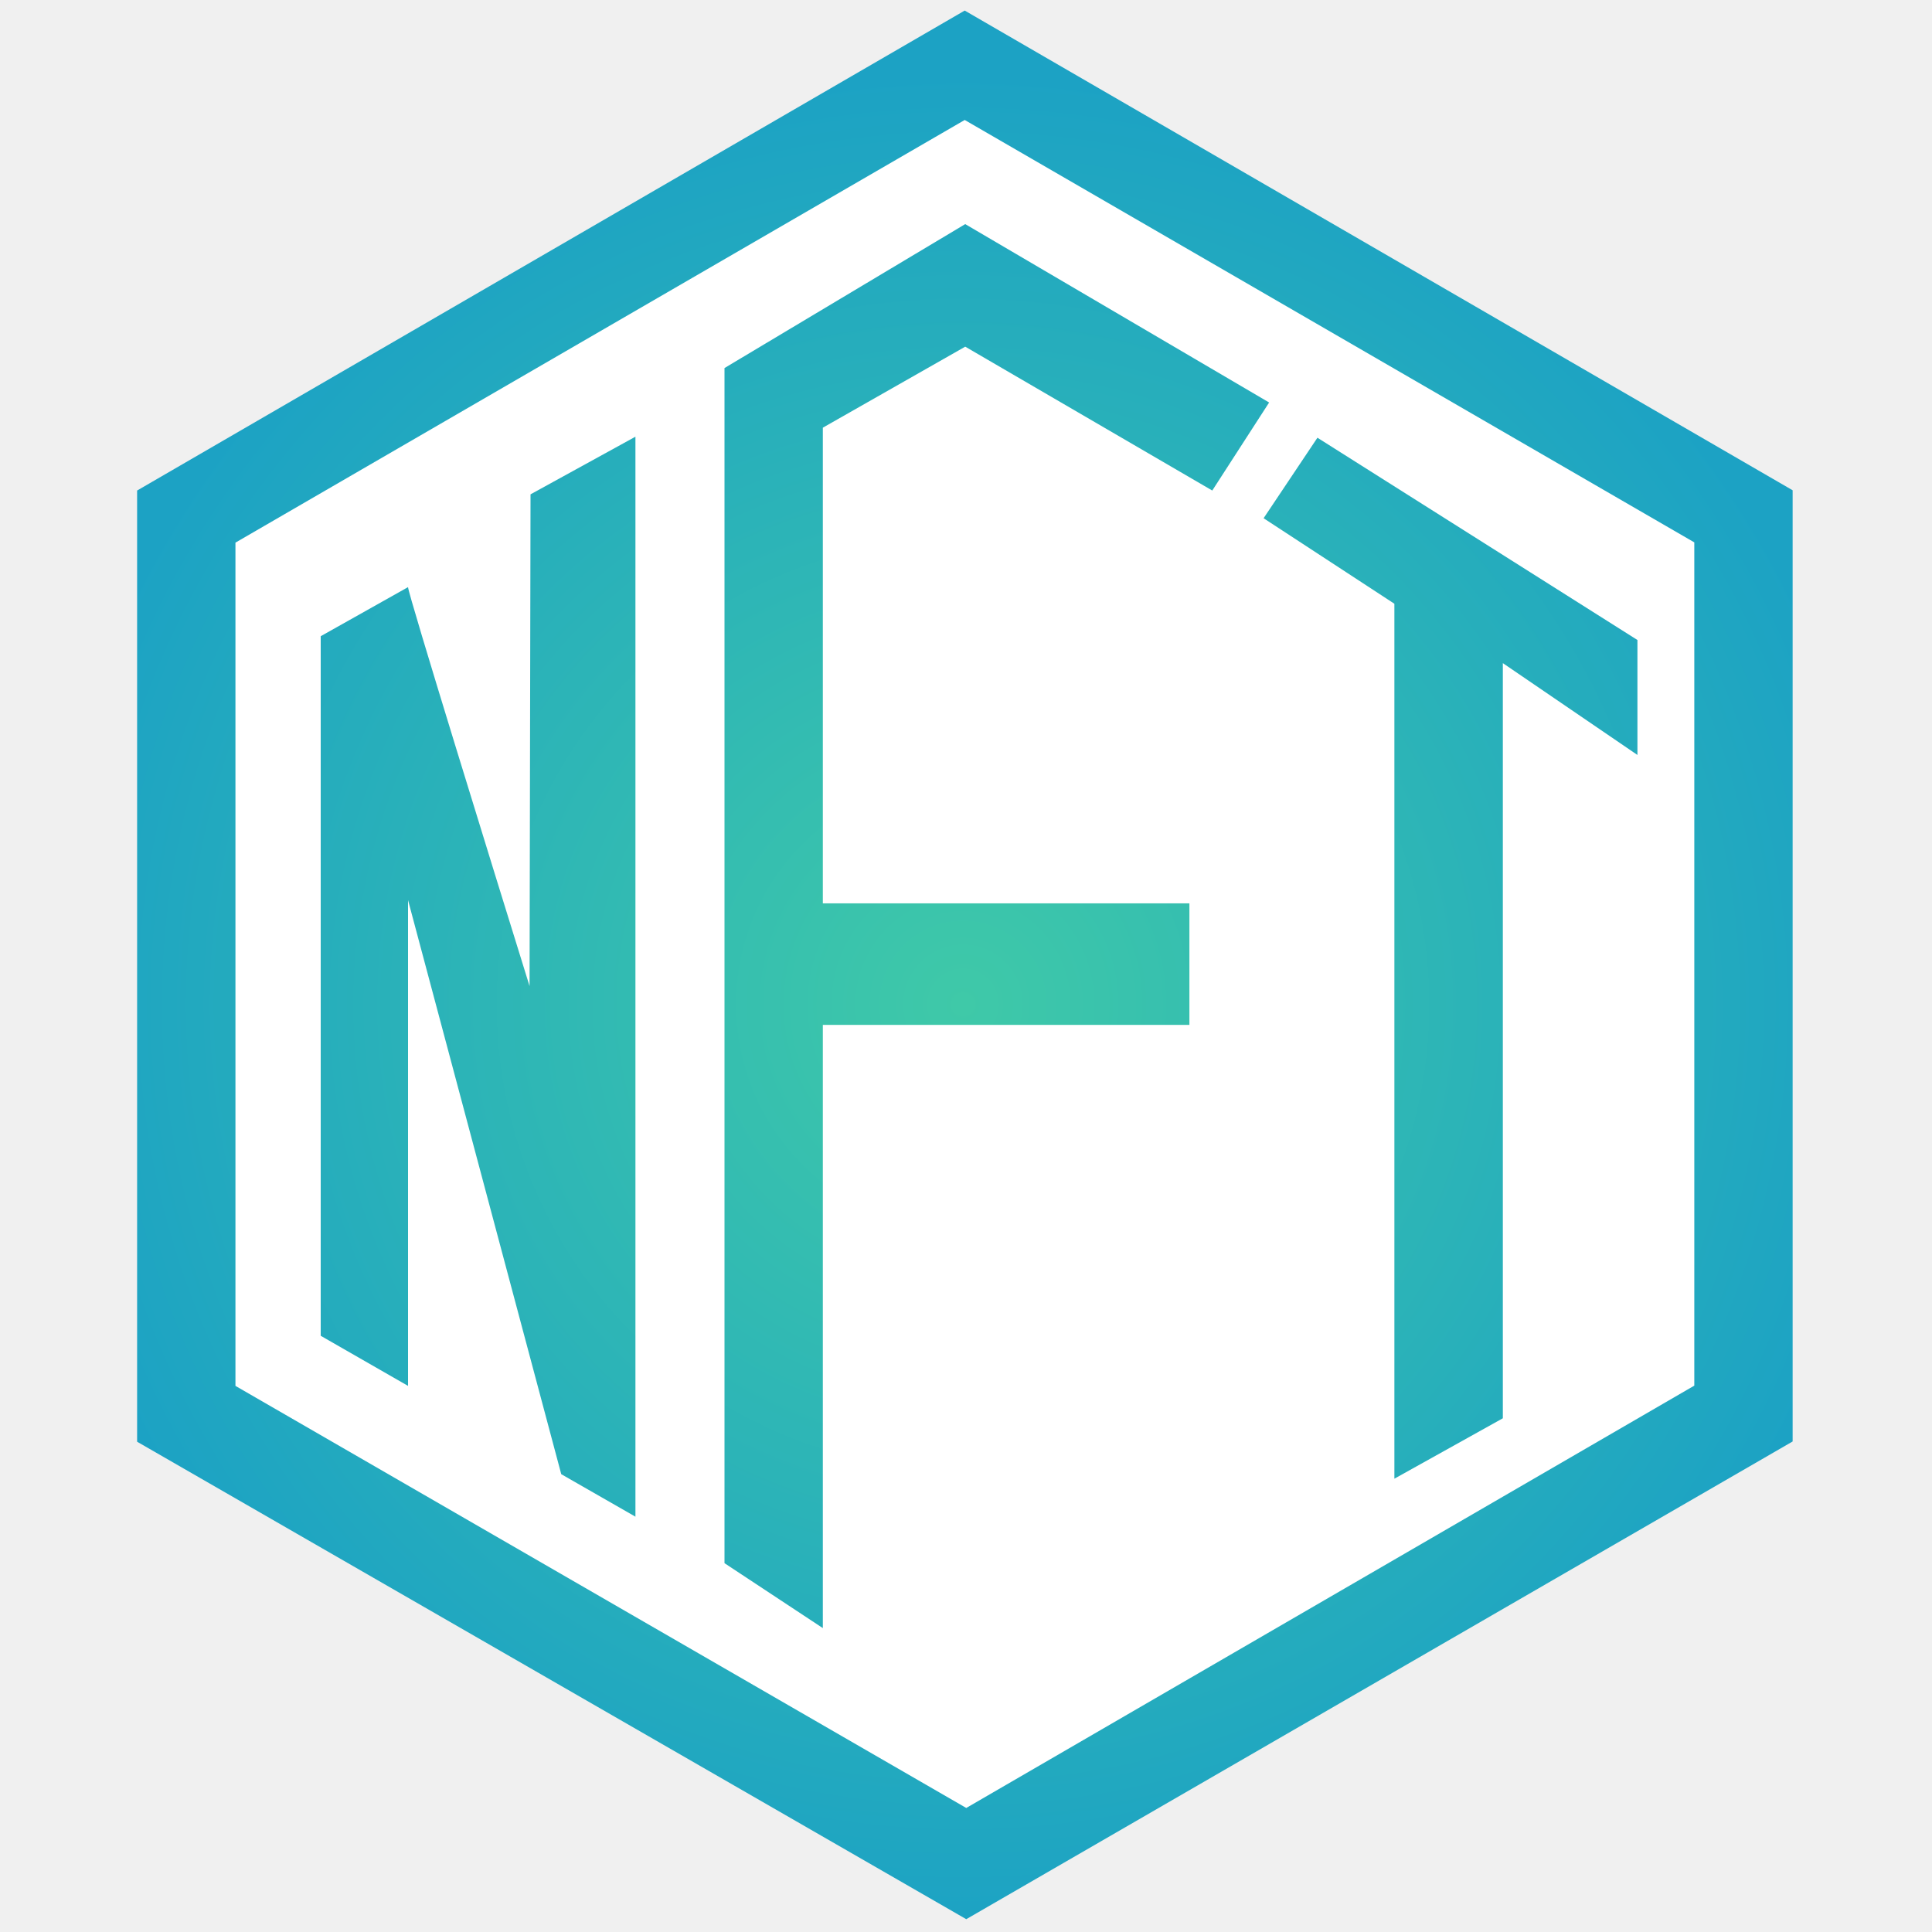
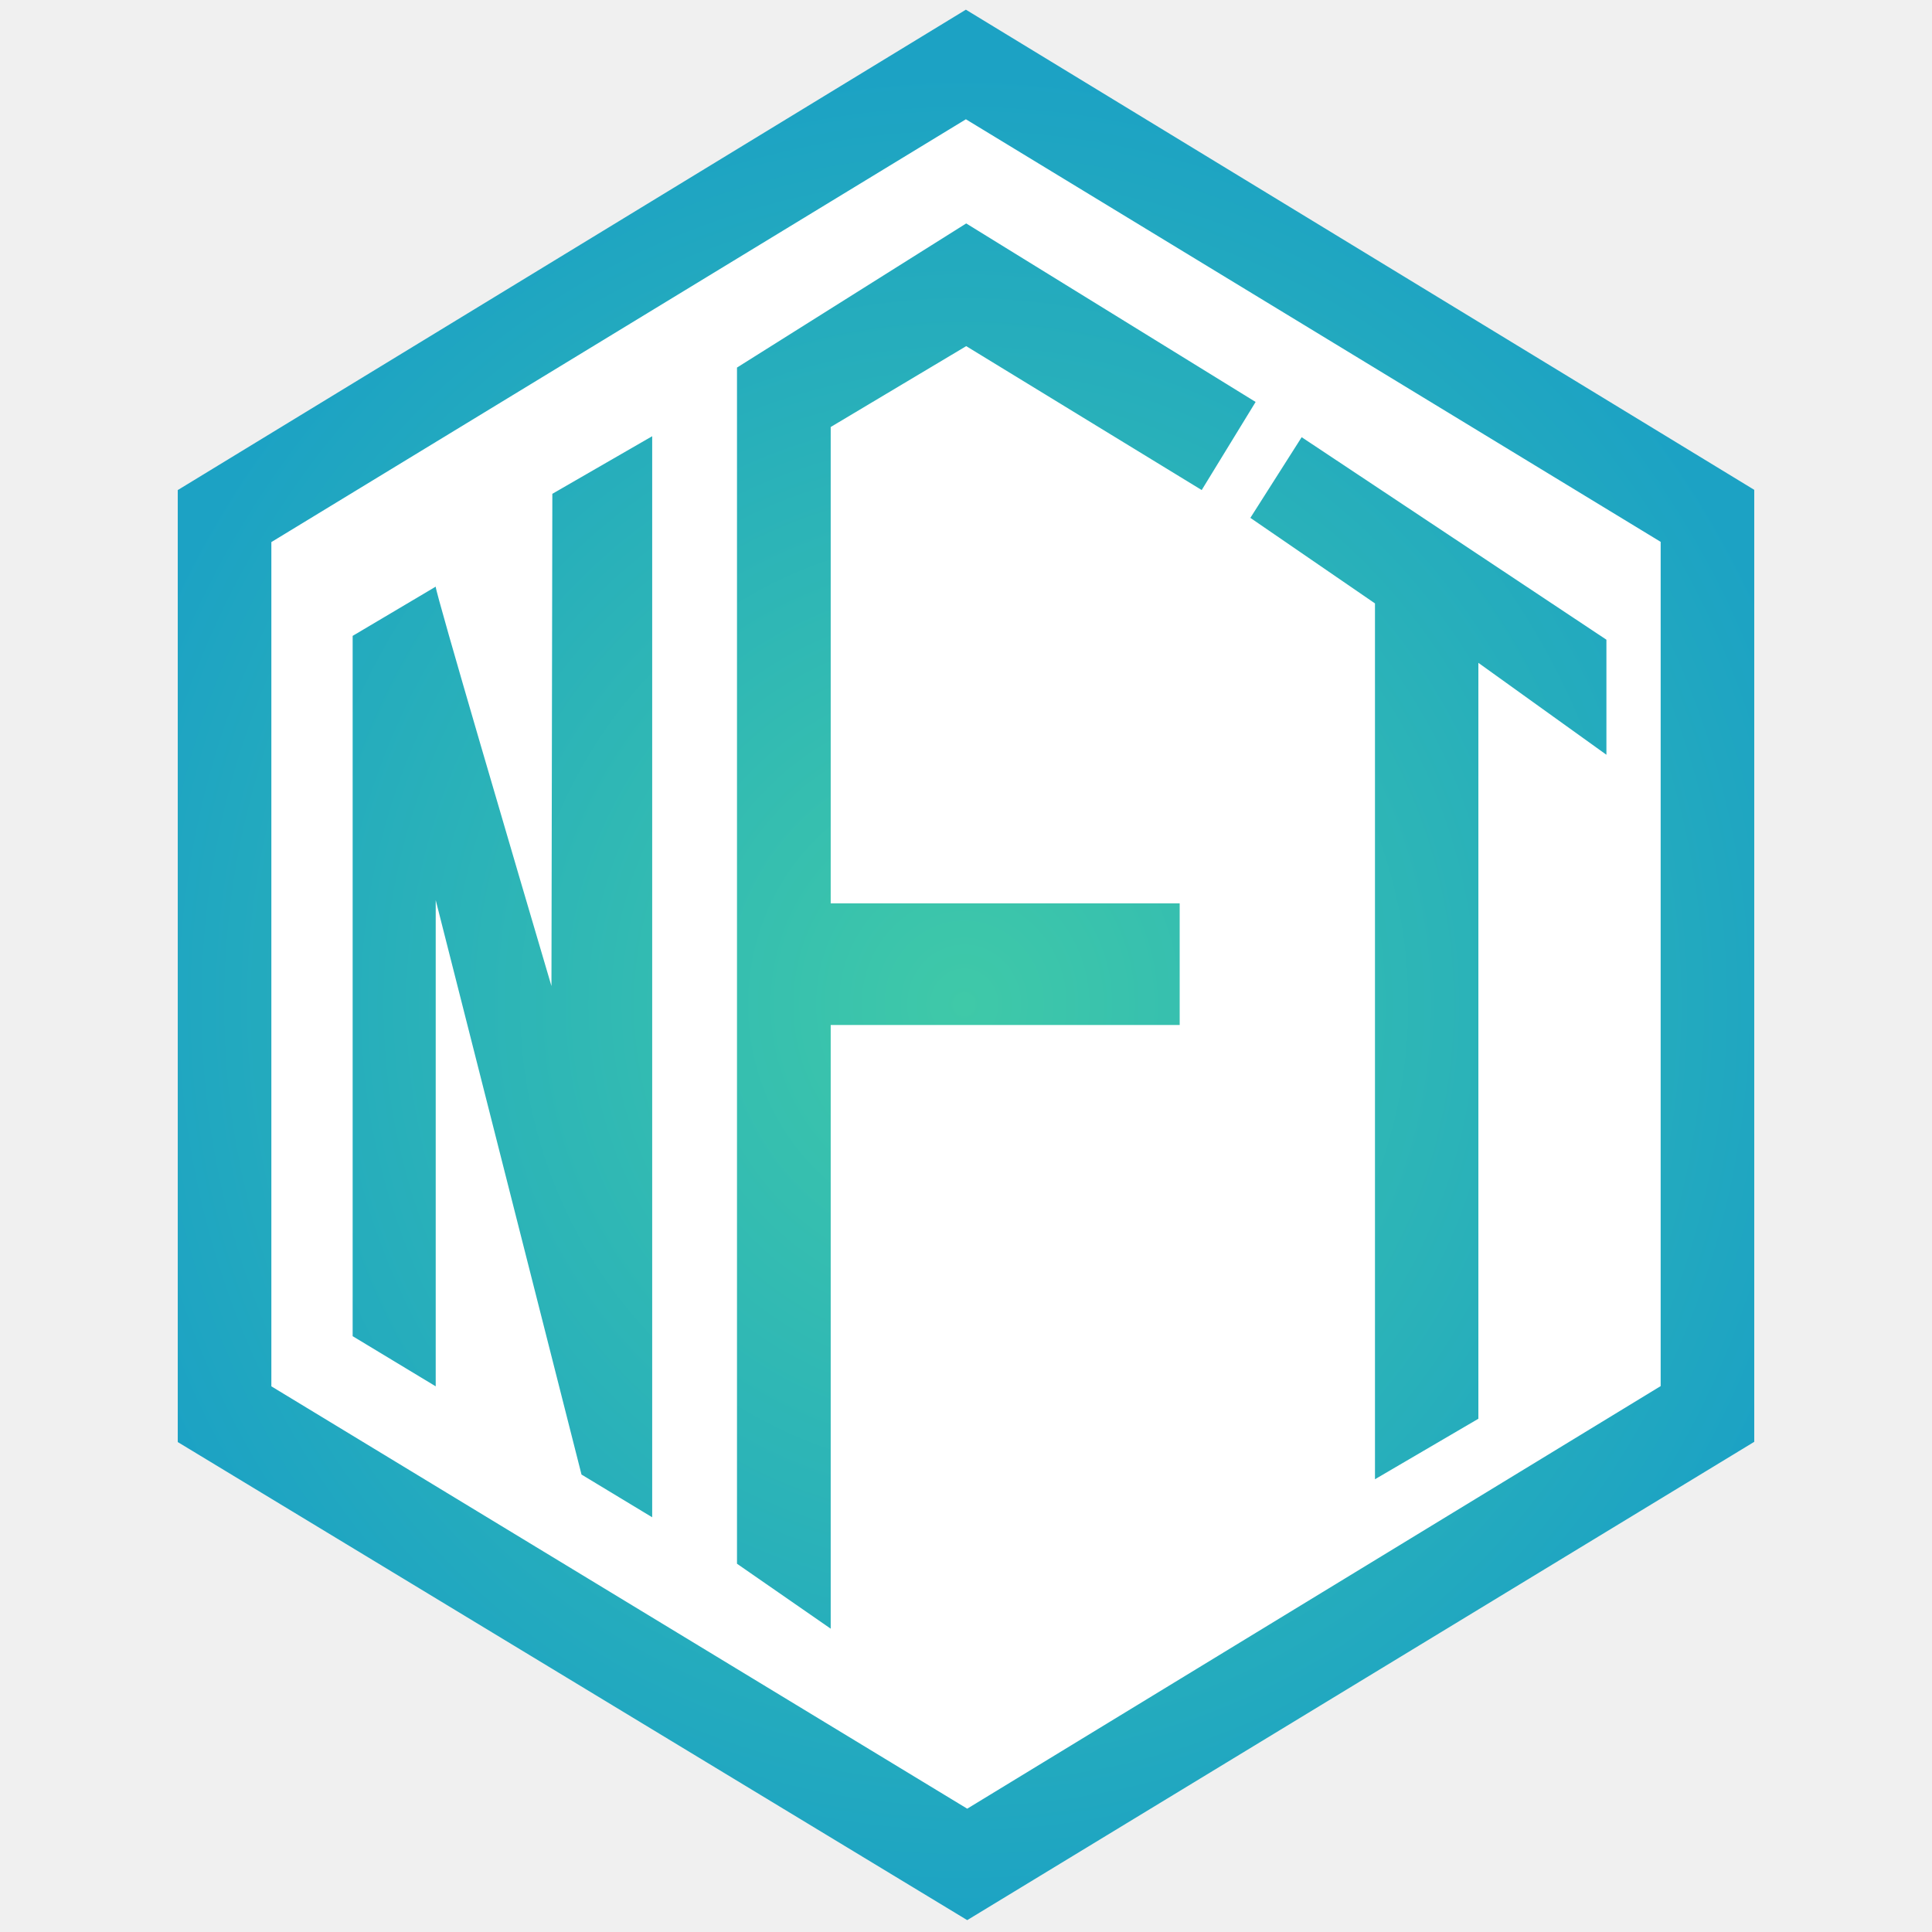
- <svg xmlns="http://www.w3.org/2000/svg" width="30px" height="30px" viewBox="0 0 30 30" version="1.1">
-   <defs>
-     <radialGradient id="radial0" gradientUnits="userSpaceOnUse" cx="44.91" cy="46.859" fx="44.91" fy="46.859" r="43.973" gradientTransform="matrix(0.329297,0,0,0.329297,0.164835,0.164835)">
-       <stop offset="0" style="stop-color:rgb(24.706%,78.824%,65.882%);stop-opacity:1;" />
-       <stop offset="1" style="stop-color:rgb(10.98%,63.529%,76.863%);stop-opacity:1;" />
+ <svg xmlns="http://www.w3.org/2000/svg" version="1.1" viewBox="0 0 30 30" xml:space="preserve">
+   <g style="opacity:1;fill:none;fill-rule:nonzero;stroke:none;stroke-width:0;stroke-linecap:butt;stroke-linejoin:miter;stroke-miterlimit:10;stroke-dasharray:none" transform="matrix(0.3135975,0,0,0.3296152,0.8882711,0.1503314)">
+     <path d="M 81.736,23.718 44.994,2.456 8.264,23.73 v 42.477 l 36.8,21.25 36.672,-21.262 V 23.718 Z" style="opacity:1;fill:#ffffff;fill-rule:nonzero;stroke:none;stroke-width:1;stroke-linecap:butt;stroke-linejoin:miter;stroke-miterlimit:10;stroke-dasharray:none" stroke-linecap="round" />
+     <radialGradient id="SVGID_4" gradientUnits="userSpaceOnUse" cx="44.91" cy="46.86" r="43.973" fx="44.91" fy="46.86">
+       <stop offset="0%" style="stop-color:rgb(63,201,168);stop-opacity: 1" />
+       <stop offset="100%" style="stop-color:rgb(28,162,196);stop-opacity: 1" />
    </radialGradient>
-     <radialGradient id="radial1" gradientUnits="userSpaceOnUse" cx="44.91" cy="46.859" fx="44.91" fy="46.859" r="43.973" gradientTransform="matrix(0.329297,0,0,0.329297,0.164835,0.164835)">
-       <stop offset="0" style="stop-color:rgb(24.706%,78.824%,65.882%);stop-opacity:1;" />
-       <stop offset="1" style="stop-color:rgb(10.98%,63.529%,76.863%);stop-opacity:1;" />
+     <path d="M 24.473,45.997 C 22.739,40.407 18.741,27.49 18.741,27.181 L 14.629,29.5 v 32.99 l 4.113,2.363 V 41.947 l 7.219,27.062 3.5,2.013 V 20.094 l -4.944,2.713 z" style="opacity:1;fill:url(#SVGID_4);fill-rule:nonzero;stroke:none;stroke-width:1;stroke-linecap:butt;stroke-linejoin:miter;stroke-miterlimit:10;stroke-dasharray:none" stroke-linecap="round" />
+     <radialGradient id="SVGID_5" gradientUnits="userSpaceOnUse" cx="44.91" cy="46.86" r="43.973" fx="44.91" fy="46.86">
+       <stop offset="0%" style="stop-color:rgb(63,201,168);stop-opacity: 1" />
+       <stop offset="100%" style="stop-color:rgb(28,162,196);stop-opacity: 1" />
    </radialGradient>
-     <radialGradient id="radial2" gradientUnits="userSpaceOnUse" cx="44.91" cy="46.859" fx="44.91" fy="46.859" r="43.973" gradientTransform="matrix(0.329297,0,0,0.329297,0.164835,0.164835)">
-       <stop offset="0" style="stop-color:rgb(24.706%,78.824%,65.882%);stop-opacity:1;" />
-       <stop offset="1" style="stop-color:rgb(10.98%,63.529%,76.863%);stop-opacity:1;" />
+     <polygon points="55.58,47.83 55.58,42.1 38.3,42.1 38.3,19.66 45.01,15.85 56.67,22.63 59.34,18.48 45.01,10.07 33.66,16.86 33.66,73.21 38.3,76.27 38.3,47.83 " style="opacity:1;fill:url(#SVGID_5);fill-rule:nonzero;stroke:none;stroke-width:1;stroke-linecap:butt;stroke-linejoin:miter;stroke-miterlimit:10;stroke-dasharray:none" />
+     <radialGradient id="SVGID_6" gradientUnits="userSpaceOnUse" cx="44.91" cy="46.86" r="43.973" fx="44.91" fy="46.86">
+       <stop offset="0%" style="stop-color:rgb(63,201,168);stop-opacity: 1" />
+       <stop offset="100%" style="stop-color:rgb(28,162,196);stop-opacity: 1" />
    </radialGradient>
-     <radialGradient id="radial3" gradientUnits="userSpaceOnUse" cx="44.91" cy="46.859" fx="44.91" fy="46.859" r="43.973" gradientTransform="matrix(0.329297,0,0,0.329297,0.164835,0.164835)">
-       <stop offset="0" style="stop-color:rgb(24.706%,78.824%,65.882%);stop-opacity:1;" />
-       <stop offset="1" style="stop-color:rgb(10.98%,63.529%,76.863%);stop-opacity:1;" />
+     <polygon points="70.37,30.77 76.71,35.1 76.71,29.68 61.62,20.14 59.08,23.94 65.25,27.97 65.25,69.23 70.37,66.38 " style="opacity:1;fill:url(#SVGID_6);fill-rule:nonzero;stroke:none;stroke-width:1;stroke-linecap:butt;stroke-linejoin:miter;stroke-miterlimit:10;stroke-dasharray:none" />
+     <radialGradient id="SVGID_7" gradientUnits="userSpaceOnUse" cx="44.91" cy="46.86" r="43.973" fx="44.91" fy="46.86">
+       <stop offset="0%" style="stop-color:rgb(63,201,168);stop-opacity: 1" />
+       <stop offset="100%" style="stop-color:rgb(28,162,196);stop-opacity: 1" />
    </radialGradient>
-   </defs>
-   <g id="surface1">
-     <path style=" stroke:none;fill-rule:nonzero;fill:rgb(100%,100%,100%);fill-opacity:1;" d="M 27.082 7.977 L 14.98 0.973 L 2.887 7.98 L 2.887 21.965 L 15.004 28.965 L 27.082 21.961 Z M 27.082 7.977 " />
-     <path style=" stroke:none;fill-rule:nonzero;fill:url(#radial0);" d="M 8.223 15.312 C 7.652 13.473 6.336 9.219 6.336 9.117 L 4.98 9.879 L 4.98 20.742 L 6.336 21.52 L 6.336 13.977 L 8.715 22.891 L 9.867 23.551 L 9.867 6.781 L 8.238 7.676 Z M 8.223 15.312 " />
-     <path style=" stroke:none;fill-rule:nonzero;fill:url(#radial1);" d="M 14.988 5.383 L 18.824 7.617 L 19.707 6.25 L 14.988 3.48 L 11.25 5.715 L 11.25 24.273 L 12.777 25.281 L 12.777 15.914 L 18.469 15.914 L 18.469 14.027 L 12.777 14.027 L 12.777 6.641 Z M 14.988 5.383 " />
-     <path style=" stroke:none;fill-rule:nonzero;fill:url(#radial2);" d="M 19.621 8.047 L 21.652 9.375 L 21.652 22.961 L 23.336 22.023 L 23.336 10.297 L 25.426 11.723 L 25.426 9.938 L 20.457 6.797 Z M 19.621 8.047 " />
-     <path style=" stroke:none;fill-rule:nonzero;fill:url(#radial3);" d="M 14.98 0.164 L 2.129 7.617 L 2.129 22.387 L 15.004 29.801 L 27.836 22.383 L 27.836 7.613 Z M 3.656 21.52 L 3.656 8.426 L 14.98 1.863 L 26.309 8.422 L 26.309 21.516 L 15.004 28.074 Z M 3.656 21.52 " />
+     <path d="M 44.994,0 5.969,22.631 V 67.478 L 45.06,90 84.03,67.467 V 22.62 Z M 10.604,64.853 V 25.081 L 44.994,5.163 79.396,25.07 V 64.842 L 45.06,84.75 Z" style="opacity:1;fill:url(#SVGID_7);fill-rule:nonzero;stroke:none;stroke-width:1;stroke-linecap:butt;stroke-linejoin:miter;stroke-miterlimit:10;stroke-dasharray:none" stroke-linecap="round" />
  </g>
</svg>
